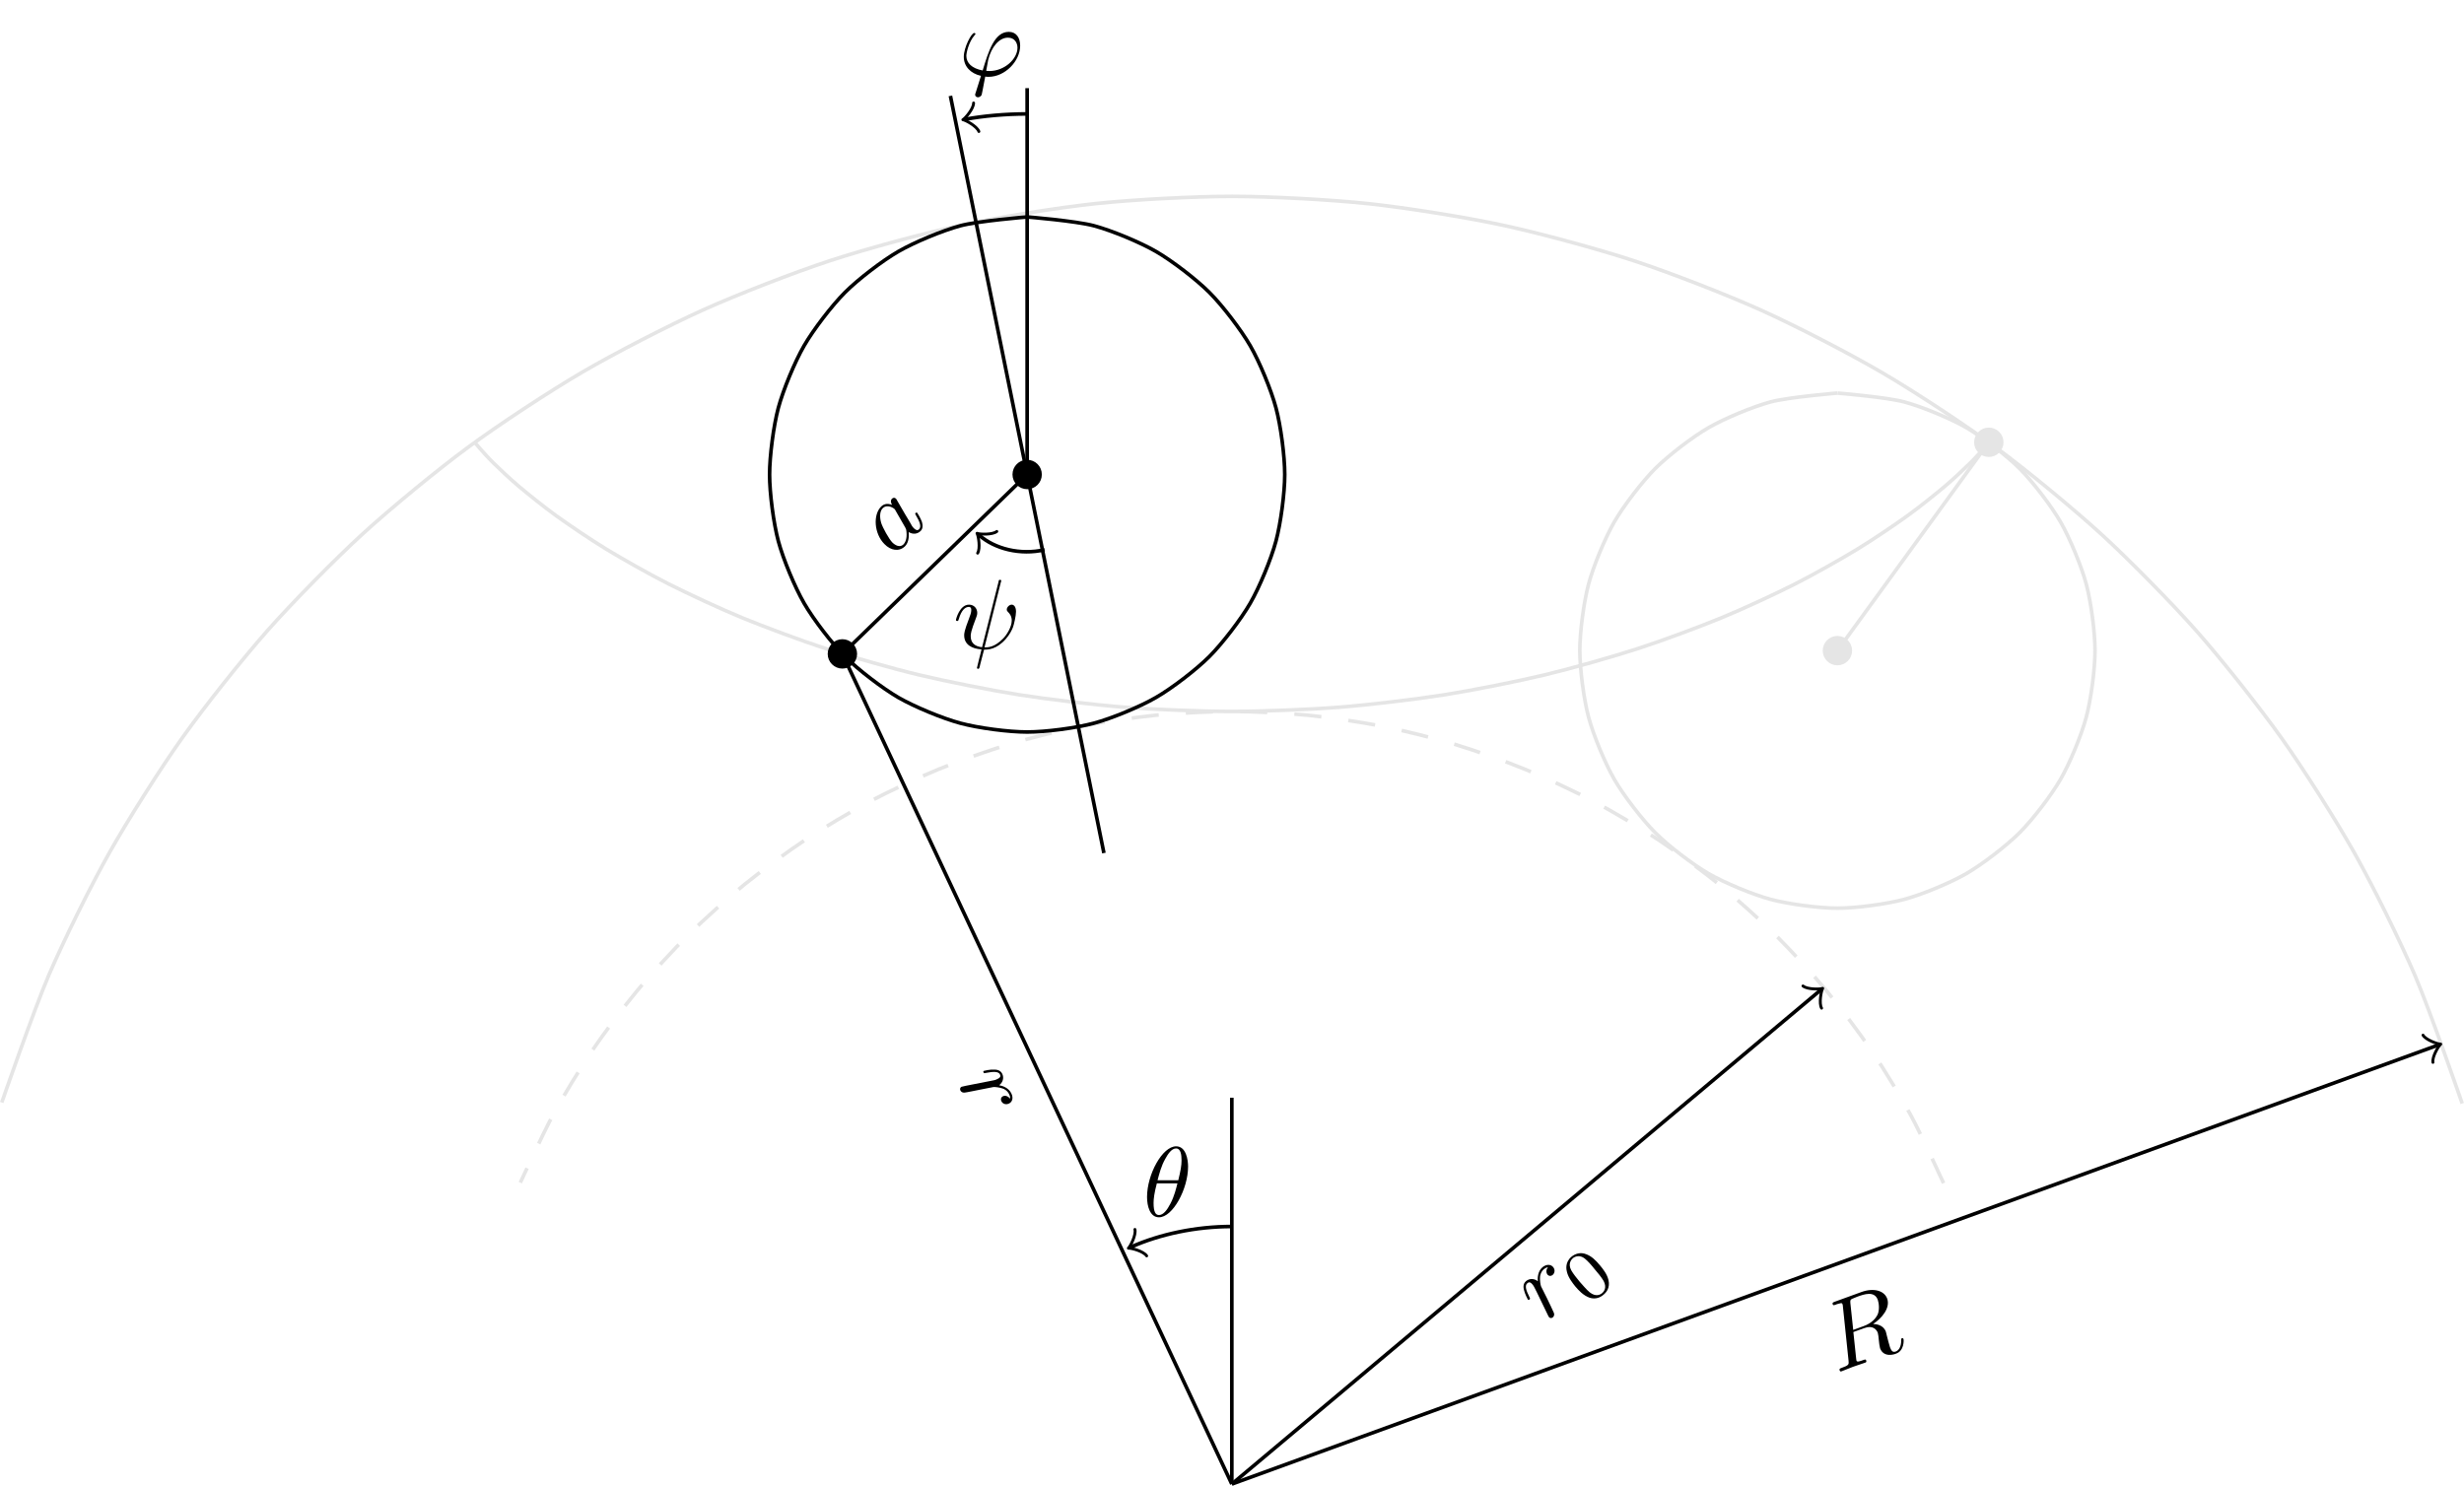
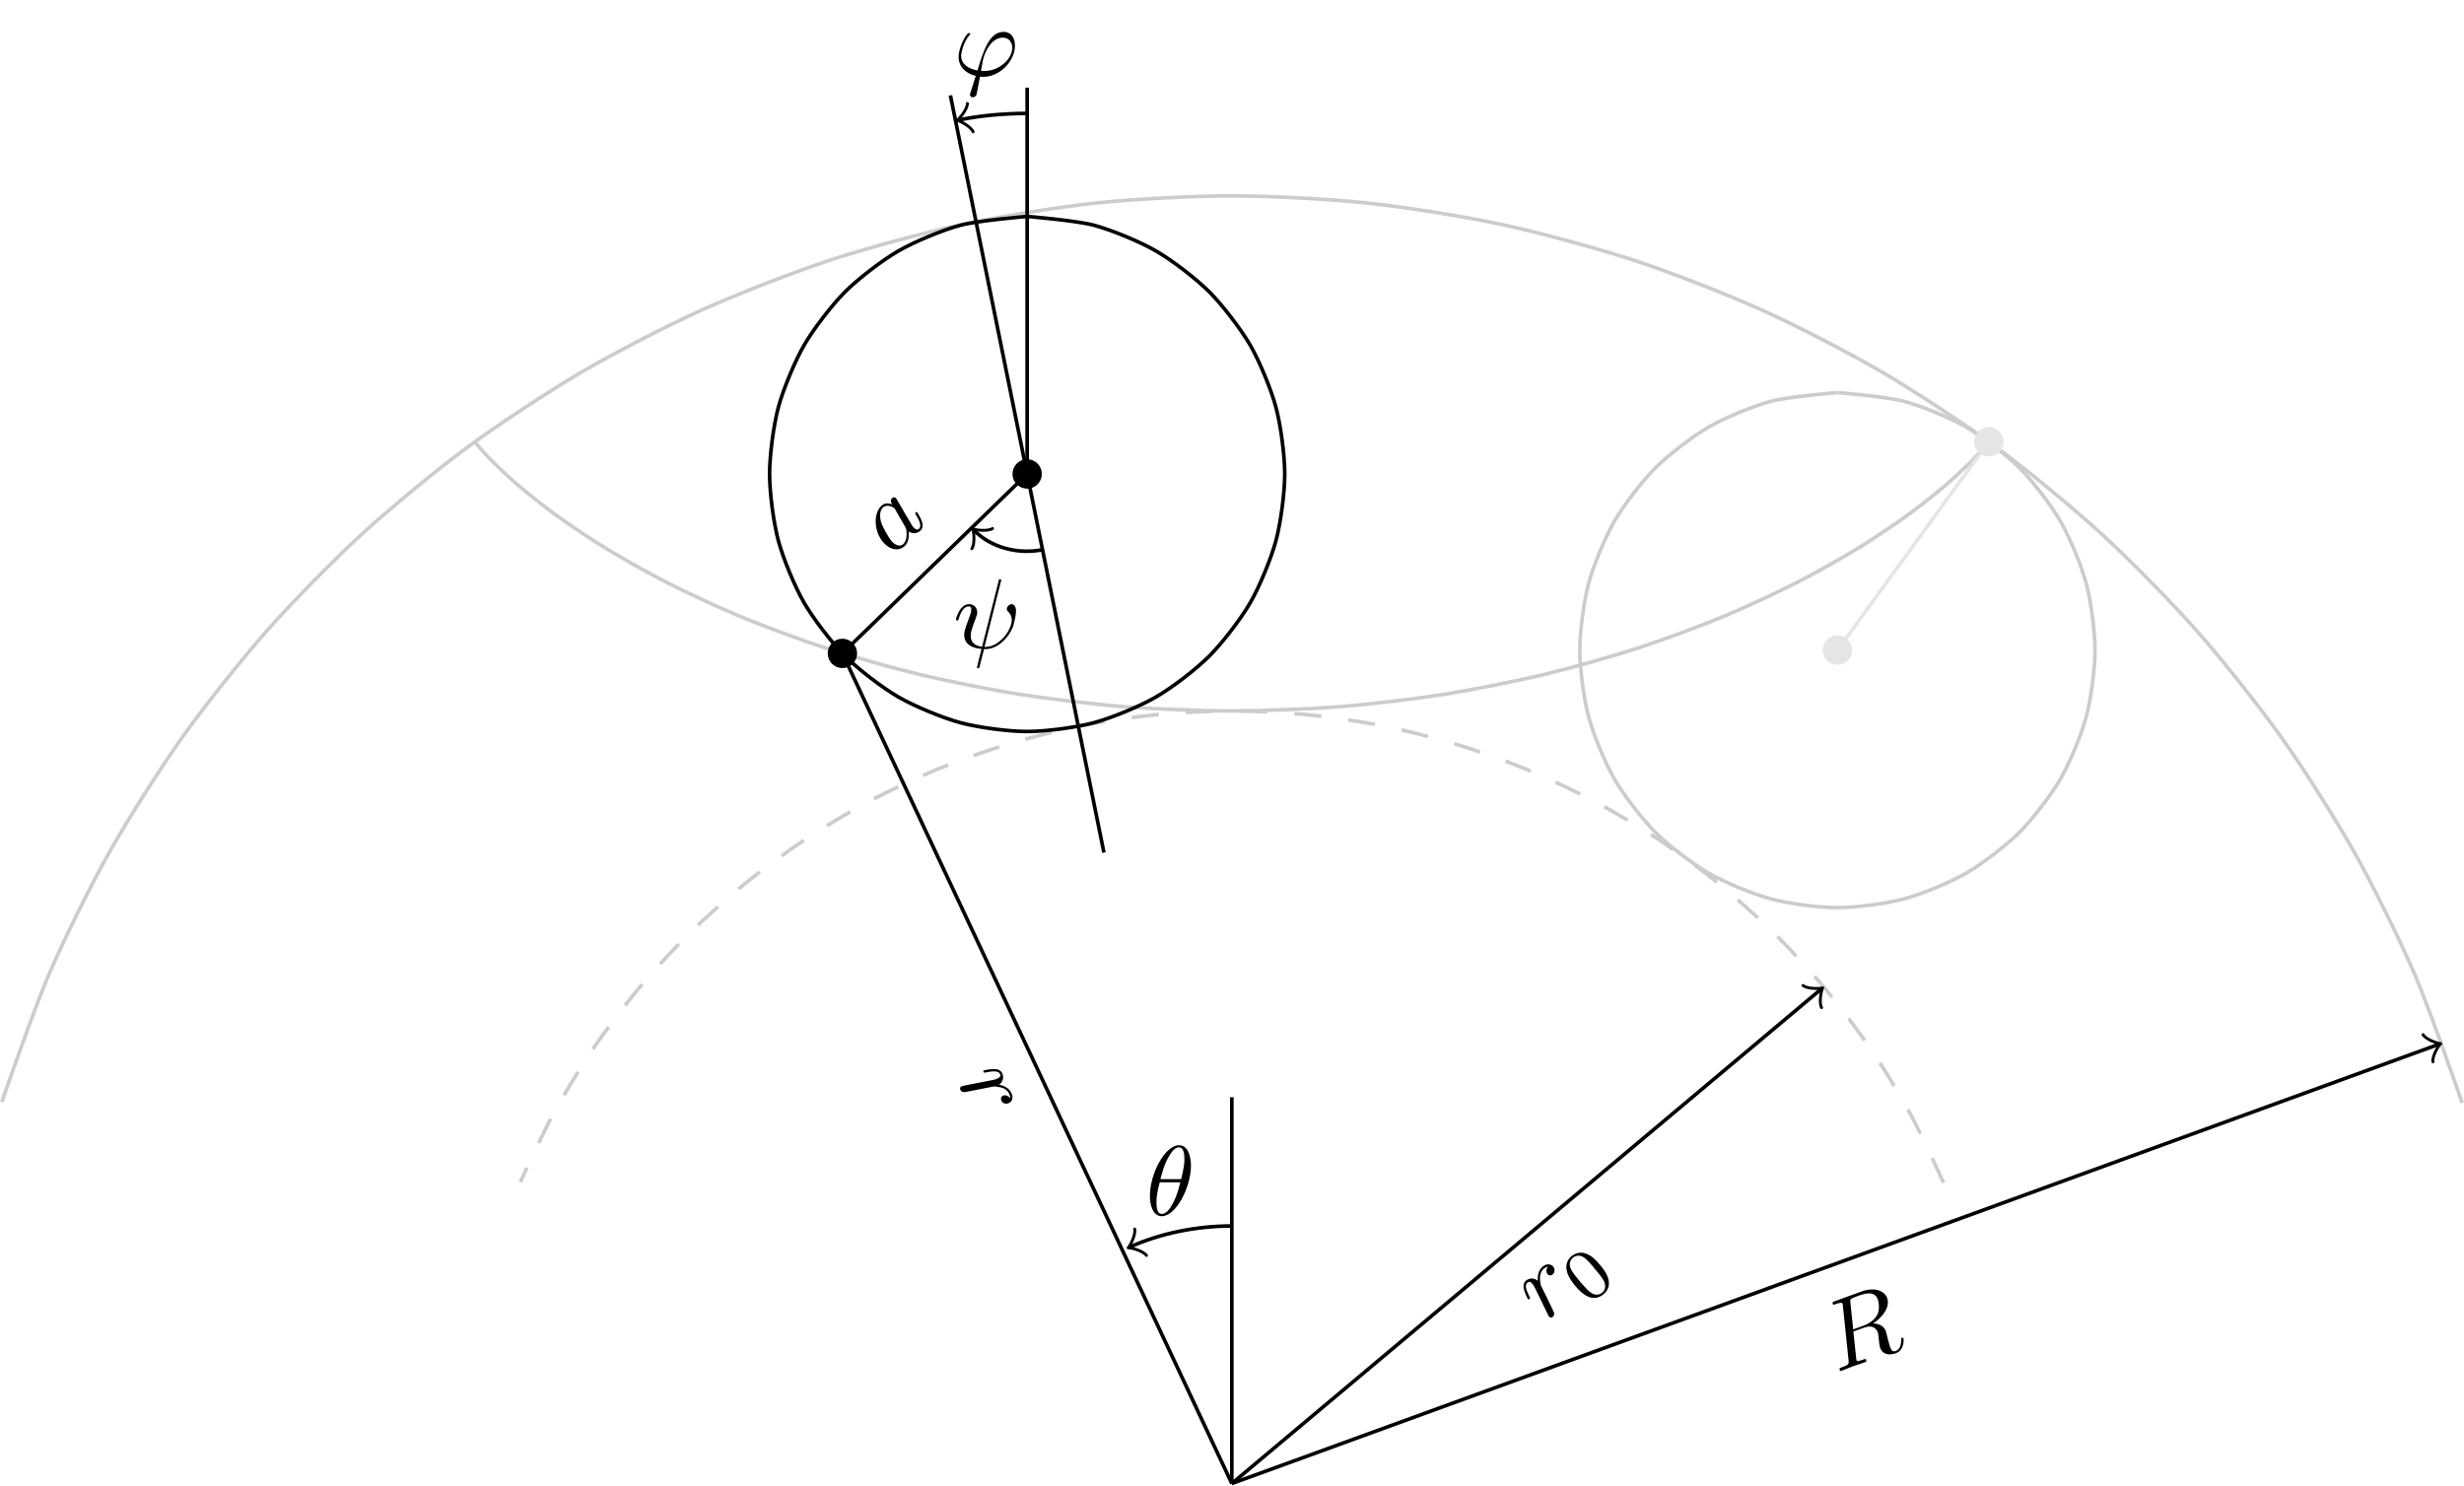
- <svg xmlns="http://www.w3.org/2000/svg" xmlns:xlink="http://www.w3.org/1999/xlink" width="271.157pt" height="163.545pt" viewBox="0 0 271.157 163.545" version="1.1">
+ <svg xmlns="http://www.w3.org/2000/svg" xmlns:xlink="http://www.w3.org/1999/xlink" width="271.157pt" height="163.489pt" viewBox="0 0 271.157 163.489" version="1.1">
  <defs>
    <g>
      <symbol overflow="visible" id="glyph0-0">
        <path style="stroke:none;" d="" />
      </symbol>
      <symbol overflow="visible" id="glyph0-1">
        <path style="stroke:none;" d="M 0.047 -5.781 C -0.375 -5.953 -0.797 -5.953 -1.156 -5.609 C -2.078 -4.703 -1.938 -2.625 -0.812 -1.484 C -0.094 -0.734 0.828 -0.625 1.453 -1.219 C 1.609 -1.375 1.953 -1.781 1.875 -2.797 C 2.281 -2.531 2.812 -2.547 3.172 -2.906 C 3.438 -3.156 3.438 -3.516 3.328 -3.906 C 3.188 -4.312 2.844 -4.875 2.812 -4.906 C 2.734 -4.984 2.656 -4.922 2.625 -4.891 C 2.547 -4.812 2.594 -4.781 2.672 -4.625 C 3.031 -4.016 3.328 -3.406 3 -3.094 C 2.797 -2.906 2.578 -3.078 2.422 -3.234 C 2.266 -3.391 2.219 -3.484 1.984 -3.906 C 1.734 -4.312 1.688 -4.422 1.469 -4.766 L 0.672 -6.141 C 0.516 -6.422 0.5 -6.438 0.469 -6.469 C 0.328 -6.609 0.172 -6.594 0.031 -6.469 C -0.156 -6.281 -0.094 -5.984 0.047 -5.781 Z M 1.5 -3.281 C 1.594 -3.078 1.609 -3.062 1.625 -2.828 C 1.703 -2.062 1.5 -1.641 1.281 -1.422 C 0.875 -1.047 0.359 -1.359 0.062 -1.656 C -0.312 -2.047 -0.984 -3.266 -1.156 -3.797 C -1.359 -4.5 -1.297 -5.125 -0.984 -5.422 C -0.469 -5.922 0.266 -5.391 0.297 -5.344 C 0.344 -5.312 0.391 -5.234 0.406 -5.188 Z M 1.5 -3.281 " />
      </symbol>
      <symbol overflow="visible" id="glyph1-0">
        <path style="stroke:none;" d="" />
      </symbol>
      <symbol overflow="visible" id="glyph1-1">
        <path style="stroke:none;" d="M 0.984 0.594 C 0.828 0.625 0.578 0.688 0.516 0.703 C 0.344 0.781 0.328 0.969 0.391 1.109 C 0.453 1.234 0.609 1.375 0.844 1.344 C 0.906 1.359 2.406 1.047 2.578 1.016 C 2.938 0.938 3.719 0.797 4.016 0.734 C 4.156 0.703 4.766 0.781 5.078 0.906 C 5.188 0.938 5.578 1.125 5.766 1.547 C 5.906 1.812 5.859 2 5.859 2.016 C 5.656 1.75 5.328 1.609 5.062 1.75 C 4.906 1.812 4.781 2.031 4.906 2.297 C 5.031 2.562 5.375 2.719 5.734 2.547 C 6.094 2.391 6.25 1.938 6 1.438 C 5.703 0.797 5 0.594 4.656 0.531 C 5.047 0.25 5.219 -0.266 5 -0.719 C 4.781 -1.188 4.281 -1.188 4.094 -1.188 C 3.656 -1.219 3 -1.062 2.969 -1.047 C 2.875 -1 2.922 -0.906 2.938 -0.875 C 2.984 -0.766 3 -0.781 3.234 -0.828 C 4.016 -0.984 4.578 -1 4.75 -0.656 C 4.828 -0.484 4.828 -0.312 4.438 -0.141 C 4.234 -0.031 4.109 -0.016 3.531 0.094 Z M 0.984 0.594 " />
      </symbol>
      <symbol overflow="visible" id="glyph2-0">
        <path style="stroke:none;" d="" />
      </symbol>
      <symbol overflow="visible" id="glyph2-1">
        <path style="stroke:none;" d="M 1.547 -7.703 C 1.531 -7.953 1.516 -8.078 1.703 -8.172 C 1.797 -8.219 2.109 -8.344 2.312 -8.422 C 3.047 -8.688 4.188 -9.094 4.562 -8.078 C 4.688 -7.719 4.781 -6.953 4.531 -6.422 C 4.344 -6.062 3.922 -5.516 3.016 -5.188 L 1.859 -4.766 Z M 4.047 -5.422 C 5 -6.031 5.969 -7.188 5.594 -8.219 C 5.266 -9.094 4.109 -9.422 2.766 -8.938 L -0.156 -7.875 C -0.359 -7.797 -0.469 -7.766 -0.391 -7.562 C -0.359 -7.453 -0.25 -7.484 -0.062 -7.547 C -0.047 -7.562 0.156 -7.641 0.344 -7.672 C 0.531 -7.719 0.625 -7.75 0.672 -7.609 C 0.703 -7.562 0.703 -7.547 0.719 -7.391 L 1.344 -1.391 C 1.391 -0.953 1.391 -0.875 0.562 -0.578 C 0.391 -0.516 0.297 -0.484 0.375 -0.281 C 0.422 -0.156 0.547 -0.203 0.562 -0.203 C 0.859 -0.312 1.562 -0.609 1.828 -0.703 C 2.125 -0.812 2.859 -1.047 3.156 -1.156 C 3.25 -1.188 3.359 -1.219 3.281 -1.422 C 3.234 -1.547 3.156 -1.516 2.938 -1.438 C 2.578 -1.312 2.281 -1.203 2.219 -1.375 C 2.203 -1.438 2.203 -1.484 2.188 -1.562 L 1.875 -4.531 L 3.094 -4.969 C 4.031 -5.312 4.422 -4.797 4.562 -4.453 C 4.609 -4.297 4.656 -3.938 4.672 -3.688 C 4.703 -3.375 4.75 -2.969 4.812 -2.75 C 5.219 -1.656 6.453 -2.094 6.578 -2.156 C 7.469 -2.469 7.438 -3.625 7.391 -3.766 C 7.344 -3.891 7.234 -3.859 7.234 -3.859 C 7.125 -3.812 7.141 -3.734 7.141 -3.656 C 7.156 -2.797 6.781 -2.469 6.547 -2.391 C 6.203 -2.266 6.062 -2.453 5.906 -2.859 C 5.797 -3.172 5.672 -3.719 5.578 -4.062 C 5.547 -4.219 5.5 -4.406 5.453 -4.562 C 5.172 -5.344 4.359 -5.406 4.047 -5.422 Z M 4.047 -5.422 " />
      </symbol>
      <symbol overflow="visible" id="glyph3-0">
        <path style="stroke:none;" d="" />
      </symbol>
      <symbol overflow="visible" id="glyph3-1">
        <path style="stroke:none;" d="M 0.328 -1.094 C 0.391 -0.969 0.5 -0.719 0.547 -0.672 C 0.672 -0.531 0.859 -0.562 0.969 -0.656 C 1.078 -0.75 1.172 -0.938 1.078 -1.156 C 1.078 -1.203 0.406 -2.578 0.328 -2.75 C 0.156 -3.094 -0.188 -3.797 -0.328 -4.062 C -0.391 -4.203 -0.484 -4.797 -0.438 -5.156 C -0.422 -5.266 -0.359 -5.672 0 -5.969 C 0.234 -6.156 0.438 -6.172 0.438 -6.172 C 0.219 -5.922 0.203 -5.578 0.391 -5.344 C 0.5 -5.219 0.719 -5.141 0.953 -5.328 C 1.172 -5.516 1.25 -5.891 1 -6.188 C 0.75 -6.5 0.266 -6.531 -0.172 -6.172 C -0.703 -5.719 -0.719 -4.984 -0.688 -4.625 C -1.062 -4.938 -1.594 -4.969 -1.984 -4.641 C -2.375 -4.312 -2.25 -3.844 -2.203 -3.641 C -2.109 -3.234 -1.797 -2.641 -1.781 -2.609 C -1.719 -2.531 -1.625 -2.594 -1.609 -2.625 C -1.516 -2.688 -1.516 -2.688 -1.625 -2.922 C -1.984 -3.625 -2.141 -4.156 -1.844 -4.406 C -1.703 -4.531 -1.531 -4.594 -1.266 -4.266 C -1.109 -4.078 -1.078 -3.969 -0.812 -3.453 Z M 0.328 -1.094 " />
      </symbol>
      <symbol overflow="visible" id="glyph4-0">
        <path style="stroke:none;" d="" />
      </symbol>
      <symbol overflow="visible" id="glyph4-1">
        <path style="stroke:none;" d="M 1.344 -4.453 C 0.812 -5.094 0.406 -5.453 -0.125 -5.672 C -0.844 -5.984 -1.453 -5.703 -1.797 -5.422 C -2.562 -4.781 -2.359 -3.953 -2.297 -3.719 C -2.141 -3.094 -1.641 -2.469 -1.391 -2.156 C -1.047 -1.75 -0.516 -1.156 0.188 -0.906 C 0.859 -0.688 1.406 -0.953 1.719 -1.234 C 2.031 -1.484 2.469 -2 2.266 -2.859 C 2.125 -3.484 1.672 -4.062 1.344 -4.453 Z M 1.562 -1.406 C 1.359 -1.234 0.875 -0.969 0.203 -1.5 C -0.141 -1.781 -0.625 -2.359 -0.906 -2.672 C -1.25 -3.094 -1.609 -3.531 -1.828 -3.922 C -2.219 -4.656 -1.812 -5.109 -1.656 -5.25 C -1.453 -5.422 -0.922 -5.672 -0.344 -5.219 C 0 -4.938 0.406 -4.484 0.734 -4.062 C 1.047 -3.703 1.5 -3.156 1.734 -2.75 C 2.125 -2 1.766 -1.578 1.562 -1.406 Z M 1.562 -1.406 " />
      </symbol>
      <symbol overflow="visible" id="glyph5-0">
        <path style="stroke:none;" d="" />
      </symbol>
      <symbol overflow="visible" id="glyph5-1">
        <path style="stroke:none;" d="M 4.969 -5.453 C 4.969 -6.172 4.766 -7.688 3.656 -7.688 C 2.141 -7.688 0.453 -4.609 0.453 -2.109 C 0.453 -1.094 0.781 0.125 1.766 0.125 C 3.297 0.125 4.969 -3.016 4.969 -5.453 Z M 1.609 -3.953 C 1.797 -4.656 2.016 -5.531 2.453 -6.297 C 2.75 -6.844 3.156 -7.453 3.641 -7.453 C 4.172 -7.453 4.25 -6.75 4.25 -6.125 C 4.25 -5.594 4.156 -5.031 3.891 -3.953 Z M 3.797 -3.609 C 3.672 -3.109 3.453 -2.188 3.031 -1.391 C 2.656 -0.656 2.234 -0.125 1.766 -0.125 C 1.406 -0.125 1.172 -0.438 1.172 -1.453 C 1.172 -1.906 1.25 -2.547 1.531 -3.609 Z M 3.797 -3.609 " />
      </symbol>
      <symbol overflow="visible" id="glyph5-2">
        <path style="stroke:none;" d="M 1.859 1.859 C 1.812 2 1.797 2.016 1.797 2.078 C 1.797 2.312 2 2.375 2.109 2.375 C 2.172 2.375 2.406 2.344 2.516 2.094 C 2.547 2 2.609 1.641 2.906 0.094 C 3 0.109 3.078 0.125 3.266 0.125 C 5.078 0.125 6.75 -1.594 6.75 -3.312 C 6.75 -4.172 6.328 -4.828 5.5 -4.828 C 3.922 -4.828 3.266 -2.703 2.625 -0.578 C 1.438 -0.797 0.828 -1.406 0.828 -2.188 C 0.828 -2.5 1.078 -3.703 1.734 -4.453 C 1.828 -4.547 1.828 -4.562 1.828 -4.594 C 1.828 -4.641 1.797 -4.703 1.688 -4.703 C 1.391 -4.703 0.547 -3.125 0.547 -2.078 C 0.547 -1.047 1.266 -0.25 2.438 0.016 Z M 3.359 -0.516 C 3.266 -0.516 3.25 -0.516 3.156 -0.531 C 3.031 -0.531 3.016 -0.531 3.016 -0.562 C 3.016 -0.594 3.203 -1.578 3.234 -1.75 C 3.578 -3.141 4.422 -4.188 5.406 -4.188 C 6.156 -4.188 6.453 -3.594 6.453 -3.078 C 6.453 -1.844 5.031 -0.516 3.359 -0.516 Z M 3.359 -0.516 " />
      </symbol>
      <symbol overflow="visible" id="glyph5-3">
        <path style="stroke:none;" d="M 5.25 -7.281 C 5.266 -7.328 5.297 -7.391 5.297 -7.453 C 5.297 -7.562 5.219 -7.562 5.156 -7.562 C 5.047 -7.562 5.031 -7.547 5 -7.344 L 3.188 -0.141 C 2.359 -0.234 1.938 -0.641 1.938 -1.359 C 1.938 -1.578 1.938 -1.859 2.531 -3.391 C 2.578 -3.516 2.656 -3.703 2.656 -3.922 C 2.656 -4.422 2.297 -4.828 1.75 -4.828 C 0.719 -4.828 0.312 -3.234 0.312 -3.141 C 0.312 -3.031 0.422 -3.031 0.453 -3.031 C 0.562 -3.031 0.562 -3.047 0.625 -3.234 C 0.922 -4.266 1.359 -4.578 1.719 -4.578 C 1.812 -4.578 2 -4.578 2 -4.234 C 2 -3.953 1.891 -3.672 1.75 -3.297 C 1.219 -1.922 1.219 -1.641 1.219 -1.453 C 1.219 -0.422 2.078 0.031 3.125 0.094 C 3.031 0.484 3.031 0.516 2.875 1.094 C 2.844 1.203 2.625 2.094 2.625 2.125 C 2.625 2.141 2.625 2.234 2.766 2.234 C 2.781 2.234 2.828 2.234 2.859 2.188 C 2.891 2.172 2.953 1.891 2.984 1.75 L 3.406 0.125 C 3.812 0.125 4.766 0.125 5.797 -1.047 C 6.234 -1.547 6.469 -2.031 6.594 -2.359 C 6.688 -2.625 6.922 -3.578 6.922 -4.062 C 6.922 -4.672 6.625 -4.828 6.453 -4.828 C 6.172 -4.828 5.906 -4.531 5.906 -4.297 C 5.906 -4.156 5.969 -4.094 6.062 -4 C 6.188 -3.875 6.453 -3.594 6.453 -3.078 C 6.453 -2.375 5.891 -1.484 5.5 -1.094 C 4.547 -0.125 3.844 -0.125 3.453 -0.125 Z M 5.25 -7.281 " />
      </symbol>
    </g>
    <clipPath id="clip1">
      <path d="M 0 15 L 271.156 15 L 271.156 128 L 0 128 Z M 0 15 " />
    </clipPath>
    <clipPath id="clip2">
-       <path d="M 87 66 L 142 66 L 142 163.547 L 87 163.547 Z M 87 66 " />
+       <path d="M 87 66 L 142 66 L 142 163.488 L 87 163.488 Z M 87 66 " />
    </clipPath>
    <clipPath id="clip3">
-       <path d="M 135 120 L 136 120 L 136 163.547 L 135 163.547 Z M 135 120 " />
+       <path d="M 135 120 L 136 120 L 136 163.488 L 135 163.488 Z M 135 120 " />
    </clipPath>
    <clipPath id="clip4">
-       <path d="M 129 109 L 271.156 109 L 271.156 163.547 L 129 163.547 Z M 129 109 " />
+       <path d="M 129 109 L 271.156 109 L 271.156 163.488 L 129 163.488 Z M 129 109 " />
    </clipPath>
    <clipPath id="clip5">
-       <path d="M 129 103 L 206 103 L 206 163.547 L 129 163.547 Z M 129 103 " />
+       <path d="M 129 103 L 206 103 L 206 163.488 L 129 163.488 Z M 129 103 " />
    </clipPath>
  </defs>
  <g id="surface1">
    <g clip-path="url(#clip1)" clip-rule="nonzero">
-       <path style="fill:none;stroke-width:0.399;stroke-linecap:butt;stroke-linejoin:miter;stroke:rgb(89.999%,89.999%,89.999%);stroke-opacity:1;stroke-miterlimit:10;" d="M 135.401 41.881 C 135.401 41.881 131.854 52.135 130.213 55.955 C 128.573 59.772 125.608 65.78 123.573 69.405 C 121.538 73.026 117.952 78.682 115.545 82.069 C 113.135 85.459 108.975 90.705 106.225 93.823 C 103.475 96.936 98.78 101.713 95.717 104.518 C 92.651 107.326 87.483 111.584 84.139 114.053 C 80.792 116.518 75.202 120.201 71.616 122.299 C 68.03 124.401 62.081 127.475 58.292 129.186 C 54.502 130.897 48.26 133.323 44.315 134.623 C 40.366 135.924 33.901 137.678 29.838 138.553 C 25.776 139.428 19.163 140.487 15.03 140.928 C 10.897 141.369 4.21 141.729 0.057 141.733 C -4.099 141.733 -10.783 141.381 -14.915 140.944 C -19.048 140.506 -25.665 139.448 -29.728 138.576 C -33.79 137.705 -40.255 135.955 -44.205 134.659 C -48.15 133.366 -54.396 130.94 -58.185 129.233 C -61.974 127.526 -67.927 124.459 -71.517 122.362 C -75.103 120.264 -80.697 116.584 -84.044 114.119 C -87.392 111.655 -92.564 107.401 -95.63 104.6 C -98.701 101.795 -103.396 97.022 -106.15 93.909 C -108.904 90.795 -113.068 85.549 -115.478 82.166 C -117.888 78.78 -121.474 73.127 -123.513 69.506 C -125.552 65.881 -128.525 59.877 -130.169 56.061 C -131.814 52.244 -135.365 41.994 -135.365 41.994 " transform="matrix(1,0,0,-1,135.56,163.346)" />
+       <path style="fill:none;stroke-width:0.399;stroke-linecap:butt;stroke-linejoin:miter;stroke:rgb(79.999%,79.999%,79.999%);stroke-opacity:1;stroke-miterlimit:10;" d="M 135.401 41.884 C 135.401 41.884 131.854 52.138 130.213 55.954 C 128.573 59.774 125.608 65.778 123.573 69.403 C 121.538 73.024 117.952 78.681 115.545 82.071 C 113.135 85.458 108.975 90.708 106.225 93.821 C 103.475 96.938 98.78 101.712 95.717 104.517 C 92.651 107.325 87.483 111.583 84.139 114.052 C 80.792 116.52 75.202 120.2 71.616 122.302 C 68.03 124.399 62.081 127.478 58.292 129.185 C 54.502 130.895 48.26 133.325 44.315 134.622 C 40.366 135.923 33.901 137.677 29.838 138.552 C 25.776 139.427 19.163 140.489 15.03 140.931 C 10.897 141.372 4.21 141.731 0.057 141.731 C -4.099 141.735 -10.783 141.384 -14.915 140.946 C -19.048 140.509 -25.665 139.45 -29.728 138.575 C -33.79 137.704 -40.255 135.958 -44.205 134.661 C -48.15 133.364 -54.396 130.938 -58.185 129.235 C -61.974 127.528 -67.927 124.458 -71.517 122.36 C -75.103 120.263 -80.697 116.583 -84.044 114.118 C -87.392 111.653 -92.564 107.403 -95.63 104.599 C -98.701 101.794 -103.396 97.02 -106.15 93.907 C -108.904 90.794 -113.068 85.552 -115.478 82.165 C -117.888 78.778 -121.474 73.126 -123.513 69.505 C -125.552 65.884 -128.525 59.88 -130.169 56.06 C -131.814 52.243 -135.365 41.993 -135.365 41.993 " transform="matrix(1,0,0,-1,135.56,163.29)" />
    </g>
-     <path style="fill:none;stroke-width:0.399;stroke-linecap:butt;stroke-linejoin:miter;stroke:rgb(89.999%,89.999%,89.999%);stroke-opacity:1;stroke-dasharray:2.989,2.989;stroke-miterlimit:10;" d="M 78.327 33.116 C 78.327 33.116 75.823 38.565 74.725 40.584 C 73.631 42.604 71.71 45.764 70.42 47.666 C 69.131 49.573 66.909 52.53 65.44 54.299 C 63.975 56.069 61.475 58.795 59.846 60.412 C 58.213 62.03 55.46 64.502 53.678 65.955 C 51.893 67.405 48.913 69.596 46.999 70.869 C 45.085 72.139 41.905 74.034 39.874 75.112 C 37.846 76.186 34.495 77.76 32.37 78.631 C 30.245 79.506 26.76 80.748 24.561 81.412 C 22.362 82.076 18.768 82.971 16.514 83.416 C 14.26 83.862 10.6 84.405 8.311 84.627 C 6.026 84.854 2.331 85.037 0.034 85.037 C -2.267 85.041 -5.958 84.858 -8.248 84.635 C -10.533 84.412 -14.193 83.877 -16.447 83.432 C -18.705 82.987 -22.294 82.092 -24.497 81.432 C -26.697 80.768 -30.185 79.534 -32.31 78.659 C -34.435 77.787 -37.787 76.217 -39.818 75.143 C -41.845 74.065 -45.025 72.174 -46.943 70.905 C -48.857 69.635 -51.841 67.448 -53.626 65.998 C -55.408 64.549 -58.162 62.076 -59.798 60.459 C -61.431 58.842 -63.931 56.116 -65.4 54.35 C -66.869 52.58 -69.095 49.623 -70.384 47.721 C -71.673 45.819 -73.595 42.662 -74.693 40.643 C -75.794 38.623 -78.302 33.174 -78.302 33.174 " transform="matrix(1,0,0,-1,135.56,163.346)" />
-     <path style="fill:none;stroke-width:0.399;stroke-linecap:butt;stroke-linejoin:miter;stroke:rgb(89.999%,89.999%,89.999%);stroke-opacity:1;stroke-miterlimit:10;" d="M 83.307 114.666 C 83.307 114.666 83.104 114.377 82.815 114.057 C 82.53 113.741 81.846 112.959 81.237 112.366 C 80.627 111.772 79.389 110.588 78.428 109.784 C 77.463 108.975 75.635 107.498 74.299 106.541 C 72.967 105.584 70.522 103.924 68.815 102.889 C 67.104 101.85 64.057 100.119 61.987 99.073 C 59.917 98.026 56.295 96.334 53.885 95.346 C 51.479 94.358 47.338 92.811 44.631 91.94 C 41.928 91.065 37.338 89.76 34.389 89.053 C 31.44 88.35 26.506 87.362 23.378 86.869 C 20.245 86.373 15.069 85.756 11.827 85.502 C 8.581 85.248 3.28 85.037 -0.001 85.037 C -3.283 85.037 -8.58 85.248 -11.822 85.502 C -15.064 85.756 -20.244 86.373 -23.372 86.866 C -26.505 87.362 -31.439 88.35 -34.388 89.053 C -37.337 89.756 -41.923 91.065 -44.63 91.936 C -47.333 92.811 -51.474 94.358 -53.884 95.346 C -56.29 96.338 -59.915 98.03 -61.986 99.076 C -64.056 100.119 -67.107 101.85 -68.814 102.885 C -70.521 103.924 -72.966 105.584 -74.298 106.541 C -75.634 107.498 -77.462 108.975 -78.427 109.784 C -79.388 110.588 -80.626 111.772 -81.236 112.366 C -81.845 112.959 -82.529 113.741 -82.814 114.061 C -83.103 114.377 -83.306 114.662 -83.306 114.662 " transform="matrix(1,0,0,-1,135.56,163.346)" />
-     <path style="fill:none;stroke-width:0.399;stroke-linecap:butt;stroke-linejoin:miter;stroke:rgb(89.999%,89.999%,89.999%);stroke-opacity:1;stroke-miterlimit:10;" d="M 66.659 120.08 C 66.659 120.08 72.03 119.635 73.995 119.108 C 75.96 118.58 79.065 117.291 80.831 116.276 C 82.592 115.256 85.256 113.209 86.698 111.768 C 88.135 110.326 90.182 107.659 91.198 105.897 C 92.213 104.131 93.499 101.026 94.026 99.061 C 94.553 97.092 94.991 93.76 94.991 91.725 C 94.991 89.69 94.549 86.358 94.022 84.389 C 93.495 82.424 92.21 79.319 91.19 77.553 C 90.17 75.791 88.124 73.123 86.686 71.686 C 85.245 70.248 82.577 68.201 80.815 67.182 C 79.053 66.166 75.944 64.877 73.979 64.35 C 72.014 63.826 68.678 63.385 66.643 63.385 C 64.608 63.385 61.276 63.826 59.311 64.35 C 57.342 64.877 54.237 66.166 52.475 67.182 C 50.71 68.201 48.042 70.244 46.604 71.686 C 45.163 73.123 43.116 75.791 42.096 77.553 C 41.081 79.319 39.792 82.424 39.264 84.389 C 38.737 86.354 38.299 89.69 38.295 91.725 C 38.295 93.76 38.733 97.092 39.26 99.057 C 39.788 101.026 41.073 104.131 42.088 105.897 C 43.108 107.659 45.151 110.326 46.588 111.768 C 48.03 113.205 50.694 115.256 52.46 116.272 C 54.221 117.291 57.327 118.58 59.292 119.108 C 61.256 119.635 66.627 120.08 66.627 120.08 " transform="matrix(1,0,0,-1,135.56,163.346)" />
-     <path style="fill-rule:nonzero;fill:rgb(89.999%,89.999%,89.999%);fill-opacity:1;stroke-width:0.399;stroke-linecap:butt;stroke-linejoin:miter;stroke:rgb(89.999%,89.999%,89.999%);stroke-opacity:1;stroke-miterlimit:10;" d="M 68.061 91.733 C 68.061 92.514 67.428 93.151 66.643 93.151 C 65.862 93.151 65.225 92.514 65.225 91.733 C 65.225 90.951 65.862 90.315 66.643 90.315 C 67.428 90.315 68.061 90.951 68.061 91.733 Z M 66.643 91.733 L 83.303 114.666 M 84.721 114.666 C 84.721 115.448 84.088 116.084 83.303 116.084 C 82.522 116.084 81.885 115.448 81.885 114.666 C 81.885 113.881 82.522 113.248 83.303 113.248 C 84.088 113.248 84.721 113.881 84.721 114.666 Z M 84.721 114.666 " transform="matrix(1,0,0,-1,135.56,163.346)" />
-     <path style="fill:none;stroke-width:0.399;stroke-linecap:butt;stroke-linejoin:miter;stroke:rgb(0%,0%,0%);stroke-opacity:1;stroke-miterlimit:10;" d="M -22.505 139.467 C -22.505 139.467 -17.138 139.026 -15.173 138.498 C -13.205 137.967 -10.099 136.682 -8.337 135.662 C -6.576 134.643 -3.908 132.596 -2.47 131.155 C -1.033 129.717 1.014 127.049 2.03 125.284 C 3.049 123.522 4.335 120.412 4.858 118.448 C 5.385 116.483 5.823 113.147 5.823 111.112 C 5.823 109.076 5.381 105.744 4.854 103.78 C 4.327 101.811 3.042 98.705 2.022 96.944 C 1.006 95.182 -1.044 92.514 -2.482 91.073 C -3.923 89.635 -6.587 87.588 -8.353 86.573 C -10.115 85.553 -13.22 84.268 -15.189 83.741 C -17.154 83.213 -20.486 82.776 -22.525 82.776 C -24.56 82.776 -27.892 83.213 -29.857 83.741 C -31.826 84.268 -34.931 85.553 -36.693 86.569 C -38.455 87.588 -41.123 89.635 -42.564 91.073 C -44.001 92.514 -46.052 95.178 -47.068 96.944 C -48.087 98.705 -49.376 101.811 -49.904 103.776 C -50.431 105.744 -50.869 109.076 -50.869 111.112 C -50.869 113.147 -50.431 116.479 -49.908 118.448 C -49.38 120.412 -48.095 123.522 -47.076 125.284 C -46.06 127.045 -44.013 129.717 -42.576 131.155 C -41.138 132.596 -38.47 134.643 -36.708 135.662 C -34.947 136.682 -31.841 137.967 -29.876 138.498 C -27.908 139.026 -22.54 139.467 -22.54 139.467 " transform="matrix(1,0,0,-1,135.56,163.346)" />
-     <path style="fill-rule:nonzero;fill:rgb(0%,0%,0%);fill-opacity:1;stroke-width:0.399;stroke-linecap:butt;stroke-linejoin:miter;stroke:rgb(0%,0%,0%);stroke-opacity:1;stroke-miterlimit:10;" d="M -21.107 111.119 C -21.107 111.905 -21.74 112.537 -22.525 112.537 C -23.306 112.537 -23.939 111.905 -23.939 111.119 C -23.939 110.338 -23.306 109.701 -22.525 109.701 C -21.74 109.701 -21.107 110.338 -21.107 111.119 Z M -22.525 111.119 L -42.857 91.373 M -41.439 91.373 C -41.439 92.155 -42.076 92.791 -42.857 92.791 C -43.638 92.791 -44.275 92.155 -44.275 91.373 C -44.275 90.588 -43.638 89.955 -42.857 89.955 C -42.076 89.955 -41.439 90.588 -41.439 91.373 Z M -41.439 91.373 " transform="matrix(1,0,0,-1,135.56,163.346)" />
+     <path style="fill:none;stroke-width:0.399;stroke-linecap:butt;stroke-linejoin:miter;stroke:rgb(79.999%,79.999%,79.999%);stroke-opacity:1;stroke-dasharray:2.989,2.989;stroke-miterlimit:10;" d="M 78.327 33.114 C 78.327 33.114 75.823 38.563 74.725 40.583 C 73.631 42.602 71.71 45.767 70.42 47.669 C 69.131 49.571 66.909 52.528 65.44 54.298 C 63.975 56.067 61.475 58.798 59.846 60.415 C 58.213 62.032 55.46 64.505 53.678 65.954 C 51.893 67.403 48.913 69.599 46.999 70.868 C 45.085 72.138 41.905 74.032 39.874 75.11 C 37.846 76.188 34.495 77.759 32.37 78.634 C 30.245 79.509 26.76 80.747 24.561 81.411 C 22.362 82.075 18.768 82.97 16.514 83.419 C 14.26 83.864 10.6 84.403 8.311 84.626 C 6.026 84.853 2.331 85.04 0.034 85.04 C -2.267 85.04 -5.958 84.856 -8.248 84.634 C -10.533 84.411 -14.193 83.876 -16.447 83.431 C -18.705 82.985 -22.294 82.091 -24.497 81.431 C -26.697 80.767 -30.185 79.532 -32.31 78.661 C -34.435 77.786 -37.787 76.216 -39.818 75.142 C -41.845 74.063 -45.025 72.173 -46.943 70.903 C -48.857 69.634 -51.841 67.446 -53.626 65.997 C -55.408 64.548 -58.162 62.075 -59.798 60.458 C -61.431 58.845 -63.931 56.118 -65.4 54.349 C -66.869 52.583 -69.095 49.626 -70.384 47.724 C -71.673 45.821 -73.595 42.661 -74.693 40.642 C -75.794 38.626 -78.302 33.177 -78.302 33.177 " transform="matrix(1,0,0,-1,135.56,163.29)" />
+     <path style="fill:none;stroke-width:0.399;stroke-linecap:butt;stroke-linejoin:miter;stroke:rgb(79.999%,79.999%,79.999%);stroke-opacity:1;stroke-miterlimit:10;" d="M 83.307 114.665 C 83.307 114.665 83.104 114.376 82.815 114.06 C 82.53 113.739 81.846 112.958 81.237 112.364 C 80.627 111.77 79.389 110.591 78.428 109.782 C 77.463 108.974 75.635 107.497 74.299 106.54 C 72.967 105.583 70.522 103.923 68.815 102.888 C 67.104 101.853 64.057 100.118 61.987 99.075 C 59.917 98.028 56.295 96.337 53.885 95.345 C 51.479 94.356 47.338 92.813 44.631 91.938 C 41.928 91.067 37.338 89.759 34.389 89.056 C 31.44 88.353 26.506 87.36 23.378 86.868 C 20.245 86.376 15.069 85.755 11.827 85.501 C 8.581 85.247 3.28 85.04 -0.001 85.04 C -3.283 85.04 -8.58 85.247 -11.822 85.501 C -15.064 85.755 -20.244 86.376 -23.372 86.868 C -26.505 87.36 -31.439 88.353 -34.388 89.056 C -37.337 89.759 -41.923 91.063 -44.63 91.938 C -47.333 92.81 -51.474 94.356 -53.884 95.345 C -56.29 96.337 -59.915 98.028 -61.986 99.075 C -64.056 100.122 -67.107 101.853 -68.814 102.888 C -70.521 103.923 -72.966 105.583 -74.298 106.54 C -75.634 107.497 -77.462 108.974 -78.427 109.782 C -79.388 110.591 -80.626 111.77 -81.236 112.364 C -81.845 112.958 -82.529 113.739 -82.814 114.06 C -83.103 114.38 -83.306 114.665 -83.306 114.665 " transform="matrix(1,0,0,-1,135.56,163.29)" />
+     <path style="fill:none;stroke-width:0.399;stroke-linecap:butt;stroke-linejoin:miter;stroke:rgb(79.999%,79.999%,79.999%);stroke-opacity:1;stroke-miterlimit:10;" d="M 66.659 120.079 C 66.659 120.079 72.03 119.638 73.995 119.11 C 75.96 118.579 79.065 117.294 80.831 116.274 C 82.592 115.255 85.256 113.208 86.698 111.767 C 88.135 110.329 90.182 107.661 91.198 105.895 C 92.213 104.134 93.499 101.024 94.026 99.06 C 94.553 97.095 94.991 93.759 94.991 91.724 C 94.991 89.688 94.549 86.356 94.022 84.392 C 93.495 82.423 92.21 79.317 91.19 77.556 C 90.17 75.794 88.124 73.126 86.686 71.685 C 85.245 70.247 82.577 68.2 80.815 67.185 C 79.053 66.165 75.944 64.88 73.979 64.353 C 72.014 63.825 68.678 63.388 66.643 63.388 C 64.608 63.388 61.276 63.825 59.311 64.353 C 57.342 64.88 54.237 66.165 52.475 67.181 C 50.71 68.2 48.042 70.247 46.604 71.685 C 45.163 73.126 43.116 75.79 42.096 77.556 C 41.081 79.317 39.792 82.423 39.264 84.388 C 38.737 86.356 38.299 89.688 38.295 91.724 C 38.295 93.759 38.733 97.091 39.26 99.06 C 39.788 101.024 41.073 104.134 42.088 105.895 C 43.108 107.657 45.151 110.329 46.588 111.767 C 48.03 113.208 50.694 115.255 52.46 116.274 C 54.221 117.294 57.327 118.579 59.292 119.11 C 61.256 119.638 66.627 120.079 66.627 120.079 " transform="matrix(1,0,0,-1,135.56,163.29)" />
+     <path style="fill-rule:nonzero;fill:rgb(89.999%,89.999%,89.999%);fill-opacity:1;stroke-width:0.399;stroke-linecap:butt;stroke-linejoin:miter;stroke:rgb(89.999%,89.999%,89.999%);stroke-opacity:1;stroke-miterlimit:10;" d="M 68.061 91.731 C 68.061 92.517 67.428 93.149 66.643 93.149 C 65.862 93.149 65.225 92.517 65.225 91.731 C 65.225 90.95 65.862 90.313 66.643 90.313 C 67.428 90.313 68.061 90.95 68.061 91.731 Z M 66.643 91.731 L 83.303 114.665 M 84.721 114.665 C 84.721 115.45 84.088 116.083 83.303 116.083 C 82.522 116.083 81.885 115.45 81.885 114.665 C 81.885 113.884 82.522 113.247 83.303 113.247 C 84.088 113.247 84.721 113.884 84.721 114.665 Z M 84.721 114.665 " transform="matrix(1,0,0,-1,135.56,163.29)" />
+     <path style="fill:none;stroke-width:0.399;stroke-linecap:butt;stroke-linejoin:miter;stroke:rgb(0%,0%,0%);stroke-opacity:1;stroke-miterlimit:10;" d="M -22.505 139.466 C -22.505 139.466 -17.138 139.024 -15.173 138.497 C -13.205 137.97 -10.099 136.681 -8.337 135.661 C -6.576 134.645 -3.908 132.595 -2.47 131.157 C -1.033 129.716 1.014 127.048 2.03 125.286 C 3.049 123.52 4.335 120.415 4.858 118.446 C 5.385 116.481 5.823 113.149 5.823 111.114 C 5.823 109.079 5.381 105.743 4.854 103.778 C 4.327 101.813 3.042 98.704 2.022 96.942 C 1.006 95.181 -1.044 92.513 -2.482 91.075 C -3.923 89.634 -6.587 87.587 -8.353 86.571 C -10.115 85.552 -13.22 84.267 -15.189 83.739 C -17.154 83.212 -20.486 82.774 -22.525 82.774 C -24.56 82.774 -27.892 83.212 -29.857 83.739 C -31.826 84.267 -34.931 85.552 -36.693 86.571 C -38.455 87.587 -41.123 89.634 -42.564 91.075 C -44.001 92.513 -46.052 95.181 -47.068 96.942 C -48.087 98.704 -49.376 101.81 -49.904 103.778 C -50.431 105.743 -50.869 109.075 -50.869 111.11 C -50.869 113.149 -50.431 116.481 -49.908 118.446 C -49.38 120.411 -48.095 123.52 -47.076 125.282 C -46.06 127.048 -44.013 129.716 -42.576 131.157 C -41.138 132.595 -38.47 134.642 -36.708 135.661 C -34.947 136.681 -31.841 137.97 -29.876 138.497 C -27.908 139.024 -22.54 139.466 -22.54 139.466 " transform="matrix(1,0,0,-1,135.56,163.29)" />
+     <path style="fill-rule:nonzero;fill:rgb(0%,0%,0%);fill-opacity:1;stroke-width:0.399;stroke-linecap:butt;stroke-linejoin:miter;stroke:rgb(0%,0%,0%);stroke-opacity:1;stroke-miterlimit:10;" d="M -21.107 111.122 C -21.107 111.903 -21.74 112.54 -22.525 112.54 C -23.306 112.54 -23.939 111.903 -23.939 111.122 C -23.939 110.337 -23.306 109.704 -22.525 109.704 C -21.74 109.704 -21.107 110.337 -21.107 111.122 Z M -22.525 111.122 L -42.857 91.372 M -41.439 91.372 C -41.439 92.153 -42.076 92.79 -42.857 92.79 C -43.638 92.79 -44.275 92.153 -44.275 91.372 C -44.275 90.591 -43.638 89.954 -42.857 89.954 C -42.076 89.954 -41.439 90.591 -41.439 91.372 Z M -41.439 91.372 " transform="matrix(1,0,0,-1,135.56,163.29)" />
    <g style="fill:rgb(0%,0%,0%);fill-opacity:1;">
-       <use xlink:href="#glyph0-1" x="98.13" y="61.358" />
+       <use xlink:href="#glyph0-1" x="98.13" y="61.302" />
    </g>
    <g clip-path="url(#clip2)" clip-rule="nonzero">
-       <path style="fill:none;stroke-width:0.399;stroke-linecap:butt;stroke-linejoin:miter;stroke:rgb(0%,0%,0%);stroke-opacity:1;stroke-miterlimit:10;" d="M -0.001 -0.002 L -42.857 91.373 " transform="matrix(1,0,0,-1,135.56,163.346)" />
+       <path style="fill:none;stroke-width:0.399;stroke-linecap:butt;stroke-linejoin:miter;stroke:rgb(0%,0%,0%);stroke-opacity:1;stroke-miterlimit:10;" d="M -0.001 0.001 L -42.857 91.372 " transform="matrix(1,0,0,-1,135.56,163.29)" />
    </g>
    <g style="fill:rgb(0%,0%,0%);fill-opacity:1;">
-       <use xlink:href="#glyph1-1" x="105.298" y="118.918" />
+       <use xlink:href="#glyph1-1" x="105.298" y="118.862" />
    </g>
    <g clip-path="url(#clip3)" clip-rule="nonzero">
-       <path style="fill:none;stroke-width:0.399;stroke-linecap:butt;stroke-linejoin:miter;stroke:rgb(0%,0%,0%);stroke-opacity:1;stroke-miterlimit:10;" d="M -0.001 -0.002 L -0.001 42.522 " transform="matrix(1,0,0,-1,135.56,163.346)" />
+       <path style="fill:none;stroke-width:0.399;stroke-linecap:butt;stroke-linejoin:miter;stroke:rgb(0%,0%,0%);stroke-opacity:1;stroke-miterlimit:10;" d="M -0.001 0.001 L -0.001 42.52 " transform="matrix(1,0,0,-1,135.56,163.29)" />
    </g>
-     <path style="fill:none;stroke-width:0.399;stroke-linecap:butt;stroke-linejoin:miter;stroke:rgb(0%,0%,0%);stroke-opacity:1;stroke-miterlimit:10;" d="M -22.525 111.119 L -22.525 153.643 " transform="matrix(1,0,0,-1,135.56,163.346)" />
-     <path style="fill:none;stroke-width:0.399;stroke-linecap:butt;stroke-linejoin:miter;stroke:rgb(0%,0%,0%);stroke-opacity:1;stroke-miterlimit:10;" d="M -30.97 152.791 L -14.076 69.451 " transform="matrix(1,0,0,-1,135.56,163.346)" />
+     <path style="fill:none;stroke-width:0.399;stroke-linecap:butt;stroke-linejoin:miter;stroke:rgb(0%,0%,0%);stroke-opacity:1;stroke-miterlimit:10;" d="M -22.525 111.122 L -22.525 153.642 " transform="matrix(1,0,0,-1,135.56,163.29)" />
+     <path style="fill:none;stroke-width:0.399;stroke-linecap:butt;stroke-linejoin:miter;stroke:rgb(0%,0%,0%);stroke-opacity:1;stroke-miterlimit:10;" d="M -30.97 152.79 L -14.076 69.45 " transform="matrix(1,0,0,-1,135.56,163.29)" />
    <g clip-path="url(#clip4)" clip-rule="nonzero">
-       <path style="fill:none;stroke-width:0.399;stroke-linecap:butt;stroke-linejoin:miter;stroke:rgb(0%,0%,0%);stroke-opacity:1;stroke-miterlimit:10;" d="M -0.001 -0.002 L 132.756 48.319 " transform="matrix(1,0,0,-1,135.56,163.346)" />
+       <path style="fill:none;stroke-width:0.399;stroke-linecap:butt;stroke-linejoin:miter;stroke:rgb(0%,0%,0%);stroke-opacity:1;stroke-miterlimit:10;" d="M -0.001 0.001 L 132.756 48.321 " transform="matrix(1,0,0,-1,135.56,163.29)" />
    </g>
-     <path style="fill:none;stroke-width:0.319;stroke-linecap:round;stroke-linejoin:round;stroke:rgb(0%,0%,0%);stroke-opacity:1;stroke-miterlimit:10;" d="M -1.195 1.593 C -1.097 0.996 -0.001 0.099 0.299 -0.002 C 0 -0.101 -1.094 -0.996 -1.196 -1.595 " transform="matrix(0.93968,-0.34201,-0.34201,-0.93968,268.3164,115.026)" />
+     <path style="fill:none;stroke-width:0.319;stroke-linecap:round;stroke-linejoin:round;stroke:rgb(0%,0%,0%);stroke-opacity:1;stroke-miterlimit:10;" d="M -1.196 1.592 C -1.097 0.995 -0.001 0.101 0.299 0 C 0.001 -0.099 -1.095 -0.997 -1.195 -1.592 " transform="matrix(0.93968,-0.34201,-0.34201,-0.93968,268.3164,114.9701)" />
    <g style="fill:rgb(0%,0%,0%);fill-opacity:1;">
-       <use xlink:href="#glyph2-1" x="202.083" y="151.147" />
+       <use xlink:href="#glyph2-1" x="202.083" y="151.091" />
    </g>
    <g clip-path="url(#clip5)" clip-rule="nonzero">
-       <path style="fill:none;stroke-width:0.399;stroke-linecap:butt;stroke-linejoin:miter;stroke:rgb(0%,0%,0%);stroke-opacity:1;stroke-miterlimit:10;" d="M -0.001 -0.002 L 64.792 54.369 " transform="matrix(1,0,0,-1,135.56,163.346)" />
+       <path style="fill:none;stroke-width:0.399;stroke-linecap:butt;stroke-linejoin:miter;stroke:rgb(0%,0%,0%);stroke-opacity:1;stroke-miterlimit:10;" d="M -0.001 0.001 L 64.792 54.368 " transform="matrix(1,0,0,-1,135.56,163.29)" />
    </g>
-     <path style="fill:none;stroke-width:0.319;stroke-linecap:round;stroke-linejoin:round;stroke:rgb(0%,0%,0%);stroke-opacity:1;stroke-miterlimit:10;" d="M -1.194 1.594 C -1.094 0.996 -0.001 0.099 0.299 0 C -0 -0.101 -1.097 -0.996 -1.195 -1.592 " transform="matrix(0.76602,-0.64278,-0.64278,-0.76602,200.353,108.9773)" />
+     <path style="fill:none;stroke-width:0.319;stroke-linecap:round;stroke-linejoin:round;stroke:rgb(0%,0%,0%);stroke-opacity:1;stroke-miterlimit:10;" d="M -1.194 1.593 C -1.095 0.995 0.001 0.101 0.298 -0.001 C 0.002 -0.099 -1.098 -0.997 -1.196 -1.593 " transform="matrix(0.76602,-0.64278,-0.64278,-0.76602,200.353,108.9213)" />
    <g style="fill:rgb(0%,0%,0%);fill-opacity:1;">
-       <use xlink:href="#glyph3-1" x="169.919" y="145.653" />
+       <use xlink:href="#glyph3-1" x="169.919" y="145.597" />
    </g>
    <g style="fill:rgb(0%,0%,0%);fill-opacity:1;">
-       <use xlink:href="#glyph4-1" x="174.74" y="143.743" />
+       <use xlink:href="#glyph4-1" x="174.74" y="143.687" />
    </g>
-     <path style="fill:none;stroke-width:0.399;stroke-linecap:butt;stroke-linejoin:miter;stroke:rgb(0%,0%,0%);stroke-opacity:1;stroke-miterlimit:10;" d="M -0.001 28.346 C -3.97 28.346 -7.9 27.51 -11.111 26.084 " transform="matrix(1,0,0,-1,135.56,163.346)" />
-     <path style="fill:none;stroke-width:0.319;stroke-linecap:round;stroke-linejoin:round;stroke:rgb(0%,0%,0%);stroke-opacity:1;stroke-miterlimit:10;" d="M -1.194 1.594 C -1.097 0.995 0.001 0.1 0.3 0.001 C -0.002 -0.1 -1.098 -0.997 -1.197 -1.594 " transform="matrix(-0.91356,0.40666,0.40666,0.91356,124.4489,137.2636)" />
+     <path style="fill:none;stroke-width:0.399;stroke-linecap:butt;stroke-linejoin:miter;stroke:rgb(0%,0%,0%);stroke-opacity:1;stroke-miterlimit:10;" d="M -0.001 28.349 C -3.982 28.349 -7.923 27.505 -11.138 26.071 " transform="matrix(1,0,0,-1,135.56,163.29)" />
+     <path style="fill:none;stroke-width:0.319;stroke-linecap:round;stroke-linejoin:round;stroke:rgb(0%,0%,0%);stroke-opacity:1;stroke-miterlimit:10;" d="M -1.198 1.594 C -1.096 0.997 0.001 0.1 0.299 0.002 C 0.001 -0.101 -1.097 -0.997 -1.197 -1.594 " transform="matrix(-0.91306,0.40776,0.40776,0.91306,124.4206,137.2205)" />
    <g style="fill:rgb(0%,0%,0%);fill-opacity:1;">
-       <use xlink:href="#glyph5-1" x="125.776" y="133.862" />
+       <use xlink:href="#glyph5-1" x="126.092" y="133.742" />
    </g>
-     <path style="fill:none;stroke-width:0.399;stroke-linecap:butt;stroke-linejoin:miter;stroke:rgb(0%,0%,0%);stroke-opacity:1;stroke-miterlimit:10;" d="M -22.525 150.807 C -24.947 150.807 -27.372 150.58 -29.302 150.225 " transform="matrix(1,0,0,-1,135.56,163.346)" />
-     <path style="fill:none;stroke-width:0.319;stroke-linecap:round;stroke-linejoin:round;stroke:rgb(0%,0%,0%);stroke-opacity:1;stroke-miterlimit:10;" d="M -1.196 1.595 C -1.097 0.996 0 0.098 0.3 -0.001 C -0.001 -0.101 -1.096 -0.994 -1.195 -1.596 " transform="matrix(-0.98323,0.18214,0.18214,0.98323,106.256,13.12257)" />
+     <path style="fill:none;stroke-width:0.399;stroke-linecap:butt;stroke-linejoin:miter;stroke:rgb(0%,0%,0%);stroke-opacity:1;stroke-miterlimit:10;" d="M -22.525 150.806 C -25.169 150.806 -27.814 150.54 -29.958 150.102 " transform="matrix(1,0,0,-1,135.56,163.29)" />
+     <path style="fill:none;stroke-width:0.319;stroke-linecap:round;stroke-linejoin:round;stroke:rgb(0%,0%,0%);stroke-opacity:1;stroke-miterlimit:10;" d="M -1.194 1.595 C -1.096 0.997 0.002 0.101 0.3 0 C 0.001 -0.099 -1.097 -0.996 -1.195 -1.594 " transform="matrix(-0.98003,0.19864,0.19864,0.98003,105.603,13.18618)" />
    <g style="fill:rgb(0%,0%,0%);fill-opacity:1;">
-       <use xlink:href="#glyph5-2" x="105.516" y="8.333" />
+       <use xlink:href="#glyph5-2" x="104.943" y="8.333" />
    </g>
-     <path style="fill:none;stroke-width:0.399;stroke-linecap:butt;stroke-linejoin:miter;stroke:rgb(0%,0%,0%);stroke-opacity:1;stroke-miterlimit:10;" d="M -20.611 102.834 C -23.287 102.217 -26.099 102.932 -27.814 104.448 " transform="matrix(1,0,0,-1,135.56,163.346)" />
-     <path style="fill:none;stroke-width:0.319;stroke-linecap:round;stroke-linejoin:round;stroke:rgb(0%,0%,0%);stroke-opacity:1;stroke-miterlimit:10;" d="M -1.196 1.593 C -1.097 0.997 -0.001 0.1 0.3 0.001 C -0.002 -0.099 -1.097 -0.996 -1.195 -1.593 " transform="matrix(-0.74892,-0.66257,-0.66257,0.74892,107.745,58.89736)" />
+     <path style="fill:none;stroke-width:0.399;stroke-linecap:butt;stroke-linejoin:miter;stroke:rgb(0%,0%,0%);stroke-opacity:1;stroke-miterlimit:10;" d="M -20.833 102.786 C -23.669 102.212 -26.607 103.122 -28.306 104.868 " transform="matrix(1,0,0,-1,135.56,163.29)" />
+     <path style="fill:none;stroke-width:0.319;stroke-linecap:round;stroke-linejoin:round;stroke:rgb(0%,0%,0%);stroke-opacity:1;stroke-miterlimit:10;" d="M -1.196 1.594 C -1.096 0.996 0 0.101 0.3 -0 C 0 -0.101 -1.097 -0.996 -1.194 -1.594 " transform="matrix(-0.69667,-0.71733,-0.71733,0.69667,107.2557,58.42216)" />
    <g style="fill:rgb(0%,0%,0%);fill-opacity:1;">
-       <use xlink:href="#glyph5-3" x="104.887" y="71.382" />
+       <use xlink:href="#glyph5-3" x="104.887" y="71.326" />
    </g>
  </g>
</svg>
